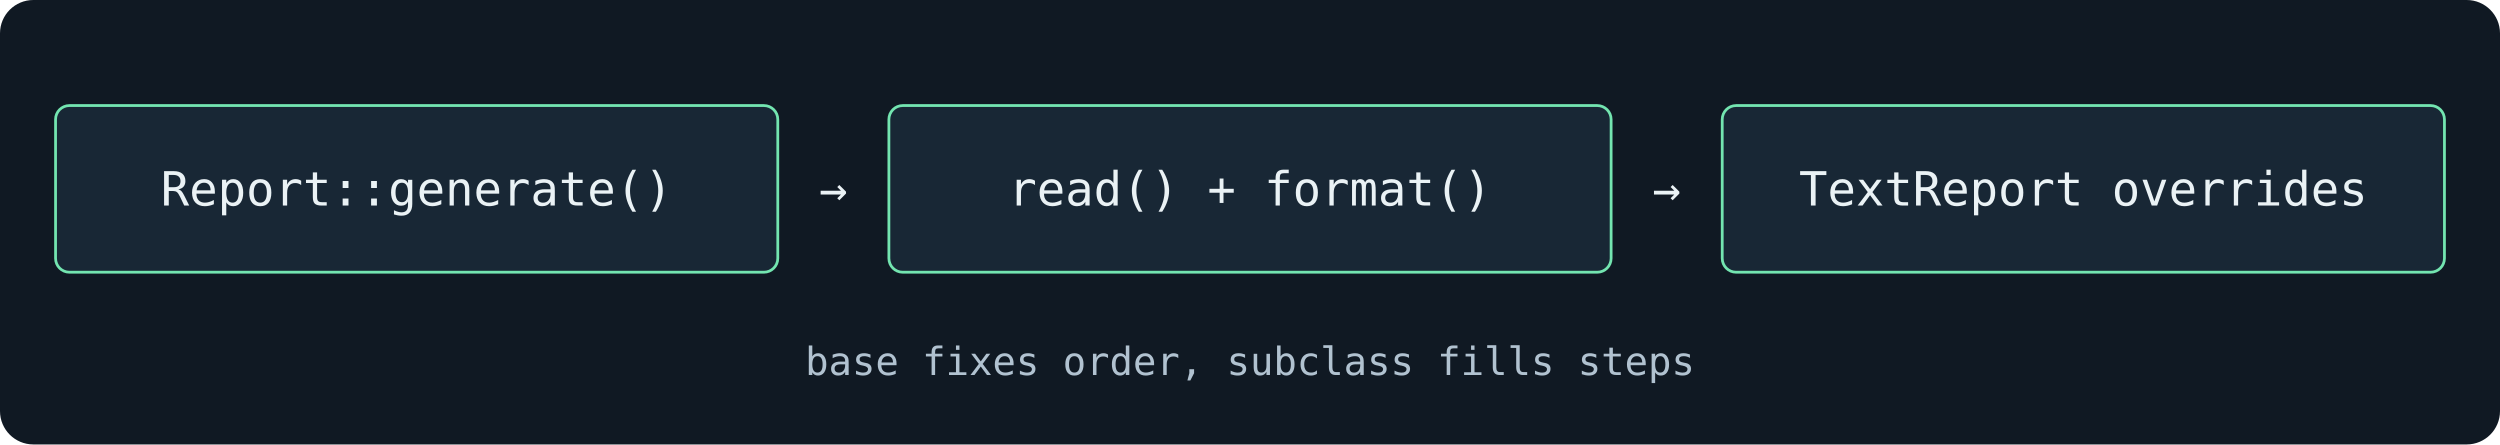
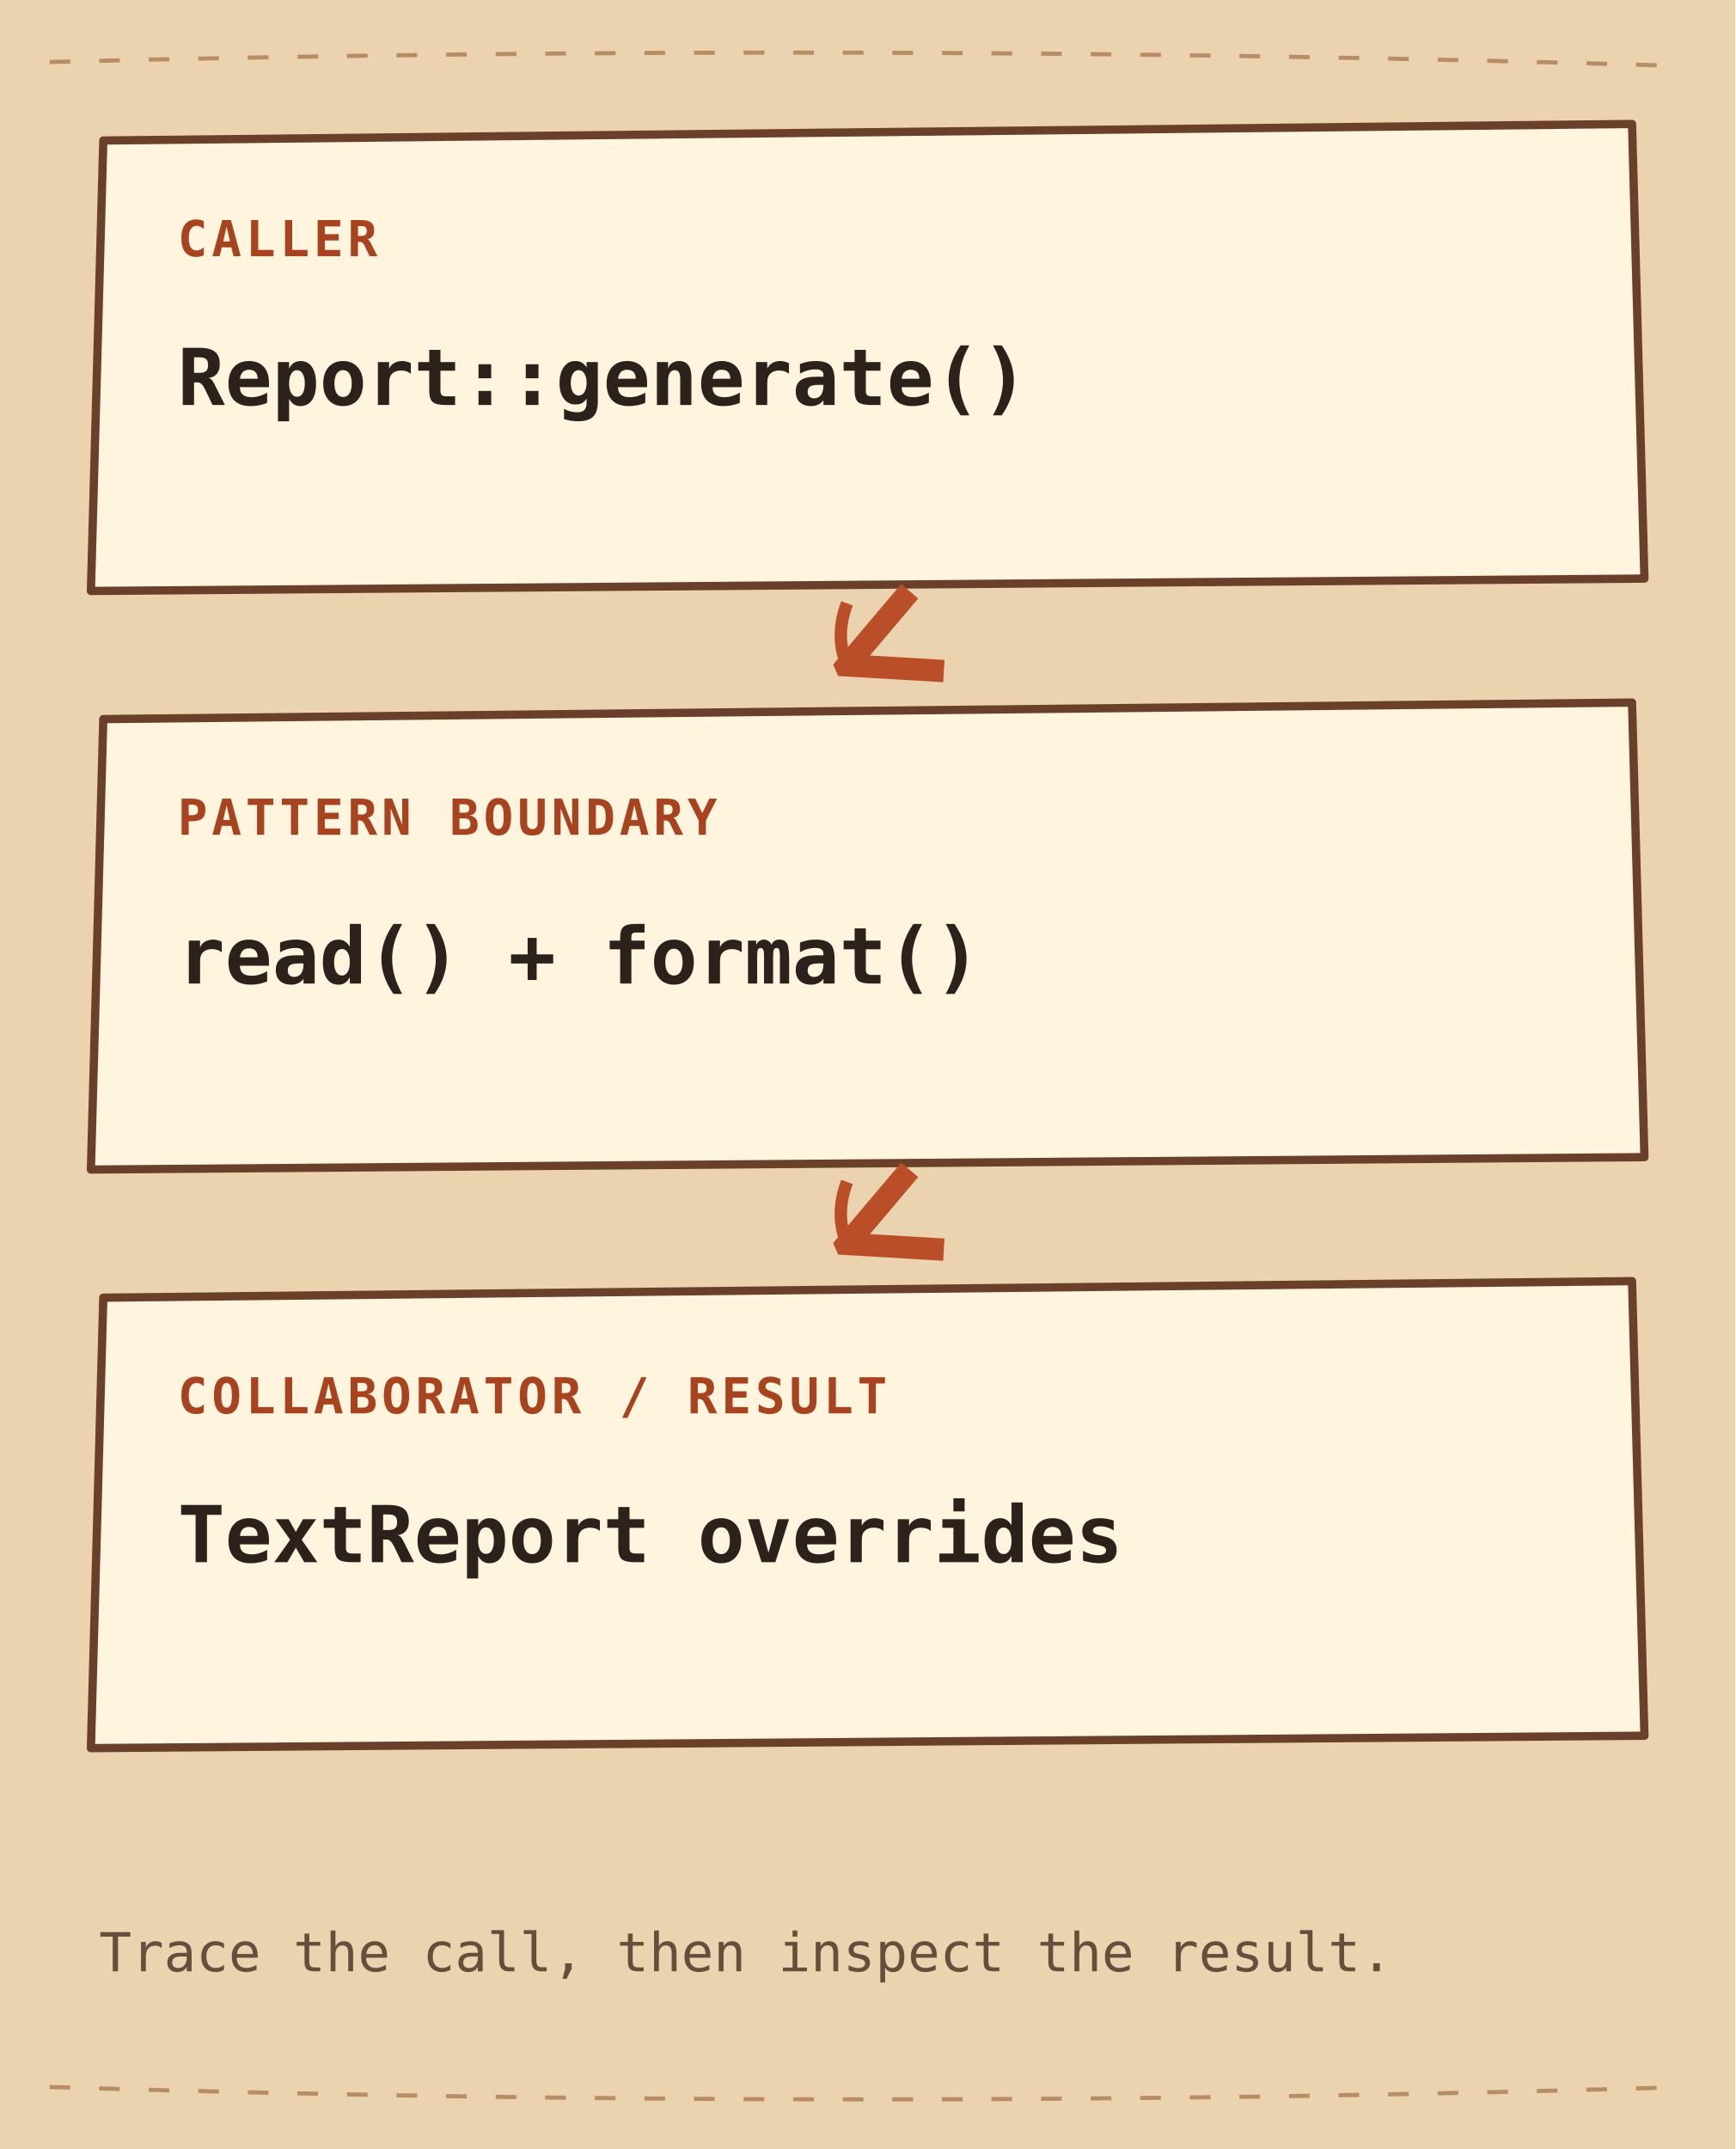
- <svg xmlns="http://www.w3.org/2000/svg" viewBox="0 0 900 160" role="img" aria-labelledby="title desc">
-   <rect width="900" height="160" rx="12" fill="#101923" />
-   <g font-family="monospace" font-size="17" text-anchor="middle" fill="#eaf2f5">
-     <rect x="20" y="38" width="260" height="60" rx="5" fill="#182735" stroke="#73e5b0" />
-     <text x="150" y="74">Report::generate()</text>
-     <rect x="320" y="38" width="260" height="60" rx="5" fill="#182735" stroke="#73e5b0" />
-     <text x="450" y="74">read() + format()</text>
-     <rect x="620" y="38" width="260" height="60" rx="5" fill="#182735" stroke="#73e5b0" />
-     <text x="750" y="74">TextReport overrides</text>
-     <text x="300" y="74">→</text>
-     <text x="600" y="74">→</text>
-     <text x="450" y="135" font-size="14" fill="#b1c2d0">base fixes order, subclass fills steps</text>
-   </g>
+ <svg xmlns="http://www.w3.org/2000/svg" viewBox="0 0 420 520" role="img" aria-labelledby="title desc">
+   <defs>
+     <marker id="arrow" markerWidth="9" markerHeight="9" refX="4.5" refY="8" orient="auto">
+       <path d="M1 1 L4.5 8 L8 1" fill="none" stroke="#b94e28" stroke-width="1.8" />
+     </marker>
+   </defs>
+   <style>.role{font:700 12px ui-monospace,monospace;letter-spacing:1px;fill:#a84320}.name{font:600 19px ui-monospace,monospace;fill:#2d211b}.note{font:13px ui-monospace,monospace;fill:#674d3c}</style>
+   <rect width="420" height="520" fill="#ead3ae" />
+   <path d="M12 15 Q210 10 408 16 M12 505 Q210 511 408 505" fill="none" stroke="#b88d65" stroke-width="1" stroke-dasharray="5 7" />
+   <path d="M25 34 L395 30 L398 140 L22 143 Z" fill="#fff5df" stroke="#6b402b" stroke-width="2" stroke-linejoin="round" />
+   <text x="43" y="62" class="role">CALLER</text>
+   <text x="43" y="98" class="name">Report::generate()</text>
+   <path d="M205 146 q-3 8 0 15" fill="none" stroke="#b94e28" stroke-width="3" marker-end="url(#arrow)" />
+   <path d="M25 174 L395 170 L398 280 L22 283 Z" fill="#fff5df" stroke="#6b402b" stroke-width="2" stroke-linejoin="round" />
+   <text x="43" y="202" class="role">PATTERN BOUNDARY</text>
+   <text x="43" y="238" class="name">read() + format()</text>
+   <path d="M205 286 q-3 8 0 15" fill="none" stroke="#b94e28" stroke-width="3" marker-end="url(#arrow)" />
+   <path d="M25 314 L395 310 L398 420 L22 423 Z" fill="#fff5df" stroke="#6b402b" stroke-width="2" stroke-linejoin="round" />
+   <text x="43" y="342" class="role">COLLABORATOR / RESULT</text>
+   <text x="43" y="378" class="name">TextReport overrides</text>
+   <text x="24" y="477" class="note">Trace the call, then inspect the result.</text>
</svg>
